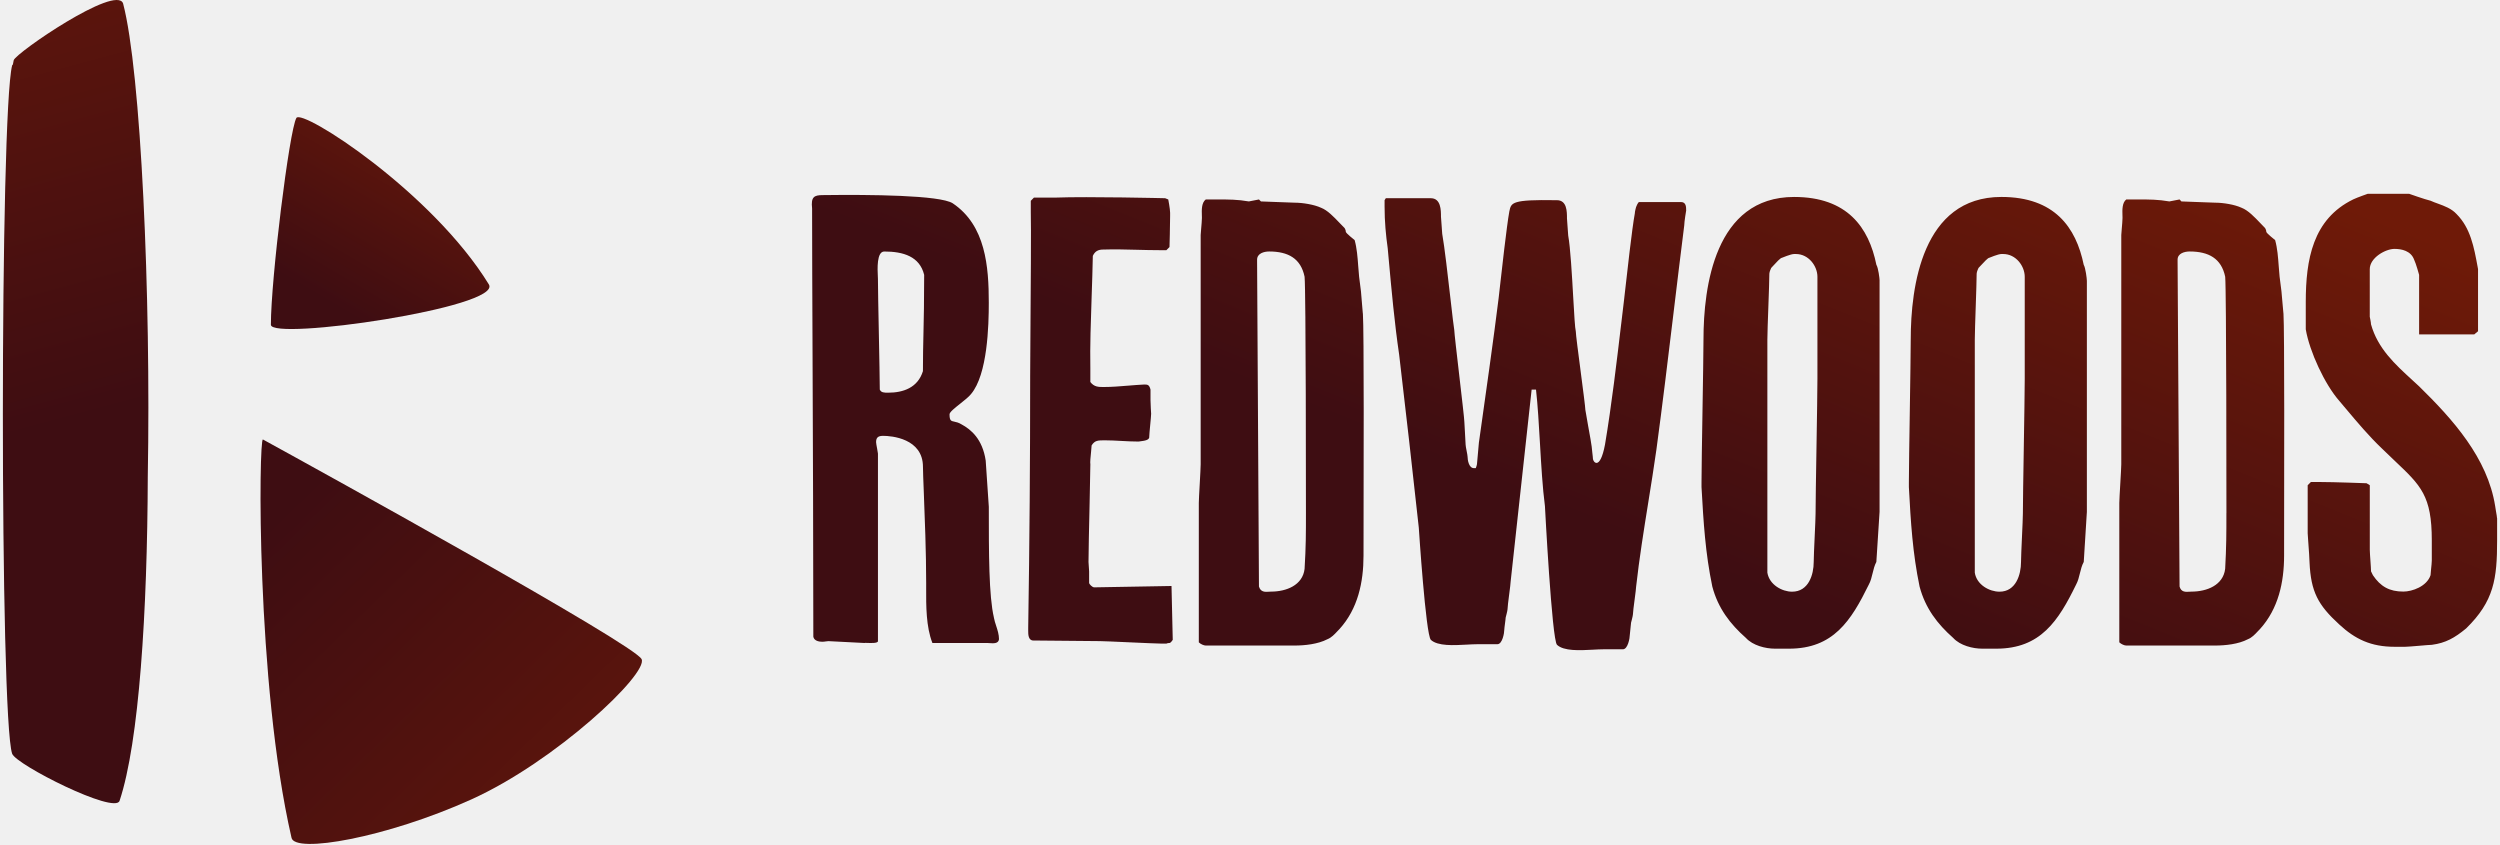
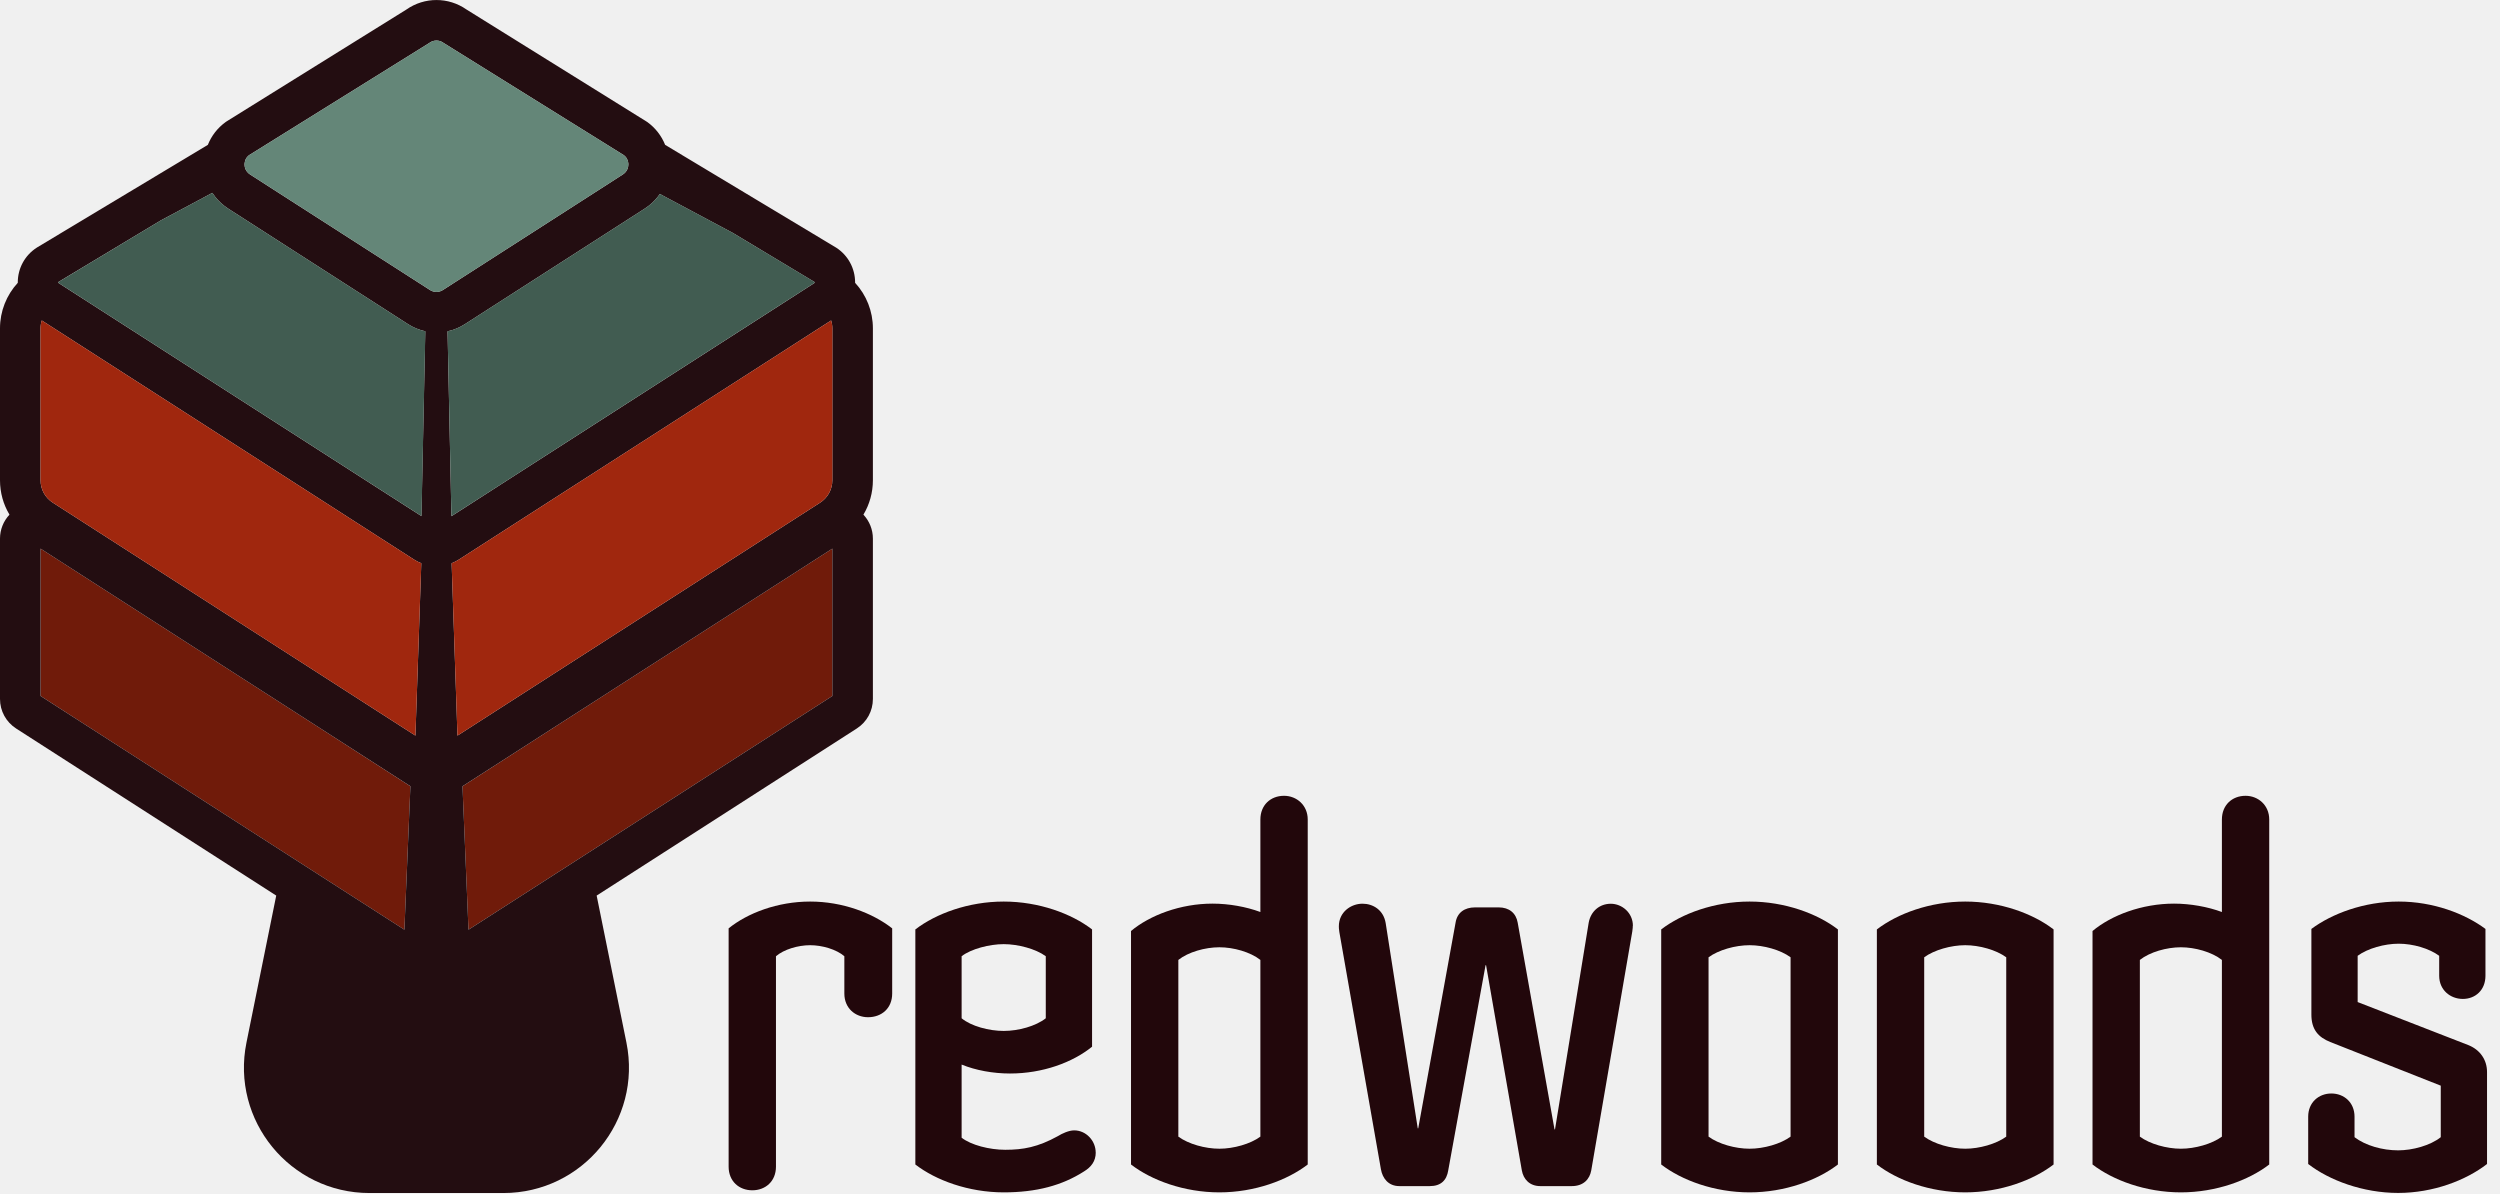
- <svg xmlns="http://www.w3.org/2000/svg" width="234" height="79" viewBox="0 0 234 79" fill="none">
-   <path fill-rule="evenodd" clip-rule="evenodd" d="M24.611 41.136C24.22 40.922 23.949 63.888 27.283 78.401C27.54 79.931 36.207 78.401 44.108 74.831C52.012 71.261 60.688 63.07 60.055 61.699C59.422 60.328 29.995 44.086 24.611 41.136Z" fill="url(#paint0_linear_455_25372)" />
-   <path fill-rule="evenodd" clip-rule="evenodd" d="M45.759 26.624C40.43 17.944 28.26 10.132 27.741 11.041C27.081 12.199 25.355 26.128 25.355 30.396C25.355 31.917 47.079 28.775 45.758 26.624H45.759Z" fill="url(#paint1_linear_455_25372)" />
-   <path fill-rule="evenodd" clip-rule="evenodd" d="M1.284 5.636C1.255 5.748 1.228 5.885 1.203 6.048C1.169 6.068 1.145 6.09 1.137 6.117C-0.017 10.616 -0.025 67.171 1.137 70.547C1.489 71.573 10.758 76.25 11.191 74.957C13.027 69.454 13.791 57.213 13.832 44.616C14.137 27.668 13.193 6.668 11.52 0.321C10.873 -1.495 1.474 4.955 1.284 5.636Z" fill="url(#paint2_linear_455_25372)" />
-   <path fill-rule="evenodd" clip-rule="evenodd" d="M233.73 50.574V48.503H233.722C233.722 48.406 233.669 48.107 233.622 47.839C233.583 47.622 233.548 47.426 233.548 47.374C232.836 42.861 229.578 39.244 226.429 36.161C226.222 35.968 226.014 35.778 225.806 35.588L225.805 35.587L225.804 35.586C224.165 34.087 222.556 32.616 221.926 30.355C221.926 30.181 221.81 29.645 221.81 29.645V25.193C221.81 24.122 223.287 23.296 224.123 23.296C224.775 23.296 225.661 23.47 225.962 24.306C226.136 24.655 226.429 25.726 226.429 25.726V31.297H231.594L231.944 31.004V25.188L231.901 24.952C231.567 23.135 231.236 21.338 229.932 20.033C229.463 19.523 228.807 19.284 228.189 19.059L228.189 19.059C227.949 18.972 227.715 18.887 227.5 18.788C226.964 18.662 225.487 18.137 225.487 18.137H221.625C221.625 18.137 220.623 18.488 220.264 18.662C216.471 20.508 215.82 24.301 215.82 28.268V30.827C216.17 32.898 217.6 35.981 218.961 37.527C219.169 37.773 219.375 38.018 219.581 38.263L219.583 38.264C220.667 39.554 221.738 40.828 222.939 41.972C223.389 42.414 223.802 42.805 224.181 43.164C226.599 45.453 227.616 46.416 227.616 50.569V52.465C227.616 52.633 227.58 52.985 227.547 53.294L227.547 53.295L227.547 53.295L227.547 53.296C227.522 53.539 227.5 53.756 227.5 53.837C227.149 54.895 225.777 55.372 224.952 55.372C223.649 55.372 222.812 54.897 222.103 53.837L221.929 53.478C221.929 53.298 221.899 52.879 221.87 52.462L221.87 52.462L221.87 52.461V52.461L221.87 52.46C221.841 52.048 221.813 51.64 221.813 51.465V45.417L221.512 45.232C221.512 45.232 218.428 45.116 217.125 45.116H216.3L215.999 45.417V49.92C215.999 49.985 216.024 50.321 216.054 50.74L216.054 50.741L216.055 50.743L216.055 50.745C216.106 51.438 216.173 52.355 216.173 52.652C216.3 55.375 216.951 56.62 218.964 58.458C220.444 59.83 221.931 60.539 224.129 60.539H225.131C225.321 60.539 225.92 60.488 226.487 60.44C226.997 60.396 227.482 60.355 227.621 60.355C228.924 60.181 229.76 59.703 230.831 58.82C233.437 56.272 233.73 54.19 233.73 50.574ZM213.793 50.37V50.366V50.361C213.803 45.27 213.832 30.723 213.733 29.345L213.73 29.347C213.73 29.295 213.693 28.907 213.652 28.479L213.651 28.478L213.651 28.475C213.601 27.952 213.545 27.372 213.545 27.277C213.545 27.213 213.502 26.902 213.458 26.591C213.415 26.28 213.371 25.968 213.371 25.905C213.337 25.581 213.312 25.247 213.288 24.909V24.909C213.227 24.081 213.165 23.234 212.952 22.473C212.952 22.473 212.126 21.822 212.126 21.695C212.126 21.518 212.01 21.344 212.01 21.344C211.877 21.211 211.739 21.066 211.596 20.915L211.595 20.914L211.595 20.914L211.595 20.914L211.594 20.914L211.594 20.913C211.04 20.33 210.423 19.68 209.813 19.448C209.161 19.144 208.09 18.97 207.323 18.97C207.075 18.97 206.347 18.939 205.648 18.909C205.001 18.881 204.378 18.854 204.181 18.854L204.007 18.669L203.055 18.854C201.986 18.67 201.219 18.669 200.09 18.669H199.019C198.623 18.976 198.646 19.665 198.662 20.152L198.662 20.152C198.665 20.24 198.668 20.321 198.668 20.392C198.668 20.603 198.628 21.06 198.595 21.436L198.595 21.436L198.595 21.437V21.437L198.595 21.438L198.595 21.439L198.595 21.439C198.572 21.702 198.552 21.924 198.552 21.996V43.457C198.552 43.695 198.506 44.488 198.459 45.277L198.459 45.278L198.459 45.278C198.413 46.061 198.367 46.841 198.367 47.073V60.123C198.552 60.297 198.845 60.423 199.019 60.423H207.323C208.278 60.423 209.523 60.297 210.406 59.83C210.773 59.688 211.065 59.375 211.317 59.104C211.393 59.023 211.466 58.945 211.535 58.878C213.255 56.981 213.791 54.494 213.791 52.004C213.791 51.778 213.792 51.2 213.793 50.37ZM208.278 25.902C208.394 27.148 208.394 46.781 208.394 48.026L208.391 48.023C208.391 49.92 208.391 51.165 208.275 53.246C208.09 54.781 206.555 55.375 205.125 55.375C205.068 55.375 205.004 55.379 204.936 55.384C204.591 55.41 204.152 55.442 204.007 54.897C204.007 53.981 203.961 46.858 203.915 39.724L203.915 39.711L203.915 39.702L203.915 39.698C203.869 32.55 203.822 25.4 203.822 24.481V24.306C203.822 23.713 204.474 23.539 204.951 23.539C206.732 23.539 207.919 24.191 208.278 25.902ZM195.331 26.263V47.909L195.039 52.597C194.86 52.921 194.77 53.289 194.68 53.657C194.59 54.028 194.5 54.398 194.319 54.725C192.665 58.11 191.003 60.716 186.851 60.716H185.548C184.654 60.716 183.467 60.423 182.815 59.706C181.338 58.402 180.209 56.925 179.673 54.902C179.022 51.761 178.848 48.912 178.671 45.596V45.118C178.671 44.105 178.715 41.224 178.759 38.363L178.759 38.358V38.358L178.759 38.356V38.355L178.759 38.354C178.802 35.538 178.845 32.745 178.845 31.776C178.845 26.857 179.916 18.434 187.326 18.434C192.303 18.434 194.319 21.283 195.036 24.784C195.21 25.076 195.329 26.087 195.329 26.261L195.331 26.263ZM189.515 35.453V25.905C189.515 24.902 188.689 23.776 187.502 23.776H187.328C187.028 23.776 186.199 24.127 186.199 24.127C186.073 24.127 185.693 24.539 185.424 24.831C185.324 24.94 185.239 25.032 185.189 25.079C185.189 25.079 185.015 25.438 185.015 25.614C185.015 26.12 184.971 27.408 184.928 28.697C184.884 29.985 184.841 31.274 184.841 31.779V53.602C185.015 54.731 186.202 55.382 187.154 55.382C188.689 55.382 189.167 53.786 189.167 52.602C189.167 52.233 189.213 51.228 189.257 50.248L189.257 50.247C189.3 49.315 189.341 48.406 189.341 48.089C189.341 47.184 189.383 44.583 189.426 41.942L189.426 41.939C189.47 39.215 189.515 36.448 189.515 35.456V35.453ZM175.927 47.909V26.264L175.93 26.261C175.93 26.087 175.814 25.077 175.629 24.784C174.92 21.283 172.904 18.435 167.927 18.435C160.507 18.435 159.446 26.857 159.446 31.777C159.446 32.747 159.401 35.545 159.355 38.364L159.355 38.368L159.355 38.369C159.308 41.227 159.262 44.105 159.262 45.119V45.596C159.446 48.912 159.62 51.761 160.272 54.902C160.807 56.925 161.936 58.403 163.414 59.706C164.065 60.423 165.252 60.716 166.146 60.716H167.449C171.601 60.716 173.255 58.11 174.917 54.725C175.098 54.397 175.188 54.023 175.277 53.65C175.365 53.285 175.453 52.919 175.627 52.597L175.927 47.909ZM170.111 25.905V35.454V35.456C170.111 36.448 170.066 39.212 170.022 41.935L170.022 41.939C169.979 44.581 169.937 47.184 169.937 48.089C169.937 48.406 169.896 49.316 169.853 50.248V50.248V50.248L169.853 50.249L169.853 50.249C169.808 51.229 169.763 52.233 169.763 52.602C169.763 53.786 169.285 55.382 167.74 55.382C166.798 55.382 165.611 54.731 165.426 53.602V31.779C165.426 31.274 165.472 29.985 165.519 28.697C165.565 27.408 165.611 26.12 165.611 25.615C165.611 25.438 165.785 25.079 165.785 25.079C165.825 25.04 165.889 24.968 165.967 24.882L165.967 24.882L165.967 24.882C166.232 24.591 166.653 24.127 166.795 24.127C166.795 24.127 167.624 23.776 167.924 23.776H168.098C169.285 23.776 170.111 24.902 170.111 25.905ZM157.829 19.68C157.829 19.68 157.645 20.751 157.645 21.099C157.303 23.806 156.977 26.513 156.651 29.22L156.651 29.221L156.651 29.222L156.651 29.223L156.651 29.223L156.651 29.224L156.651 29.224C156.134 33.516 155.617 37.807 155.038 42.093C154.809 43.72 154.545 45.364 154.28 47.015L154.28 47.016C153.859 49.639 153.435 52.281 153.142 54.9C153.142 55.043 153.073 55.563 153.002 56.107V56.107L153.002 56.107L153.002 56.107C152.923 56.703 152.841 57.327 152.841 57.516C152.841 57.632 152.667 58.284 152.667 58.284C152.667 58.371 152.638 58.607 152.609 58.844L152.609 58.844L152.609 58.845V58.845L152.609 58.845L152.609 58.845V58.845C152.58 59.084 152.551 59.324 152.551 59.413C152.551 59.706 152.377 60.774 151.899 60.774H150.061C149.783 60.774 149.456 60.792 149.105 60.811C147.881 60.877 146.377 60.959 145.735 60.355C145.257 59.888 144.606 47.374 144.606 47.374C144.381 45.655 144.26 43.557 144.14 41.488V41.488L144.14 41.487L144.14 41.487L144.14 41.487C144.037 39.705 143.936 37.944 143.77 36.464H143.361L141.396 54.435C141.396 54.574 141.33 55.088 141.26 55.627C141.184 56.224 141.103 56.853 141.103 57.042C141.103 57.158 140.929 57.809 140.929 57.809C140.929 57.896 140.897 58.132 140.866 58.37L140.866 58.37L140.866 58.37C140.834 58.609 140.802 58.849 140.802 58.938C140.802 59.239 140.628 60.299 140.151 60.299H138.254C137.975 60.299 137.644 60.317 137.29 60.337C136.068 60.404 134.568 60.486 133.928 59.89C133.451 59.413 132.799 49.389 132.799 49.389C132.206 43.992 131.612 38.664 130.961 33.198C130.526 30.231 130.246 27.158 129.971 24.128V24.128L129.971 24.128L129.971 24.128L129.97 24.121L129.969 24.111L129.968 24.098C129.942 23.812 129.916 23.526 129.89 23.241C129.716 21.996 129.597 20.751 129.597 19.331V18.738L129.713 18.553H133.923C134.875 18.553 134.875 19.682 134.875 20.276C134.875 20.362 134.903 20.707 134.932 21.058C134.961 21.419 134.991 21.786 134.991 21.88C135.205 23.072 135.531 25.919 135.781 28.108L135.781 28.108C135.941 29.508 136.071 30.639 136.12 30.893C136.12 31.125 136.354 33.133 136.588 35.153L136.588 35.153C136.826 37.196 137.064 39.249 137.064 39.49C137.064 39.542 137.088 39.942 137.114 40.383C137.145 40.922 137.181 41.522 137.181 41.618C137.181 41.712 137.228 41.954 137.274 42.194C137.32 42.428 137.365 42.66 137.365 42.747C137.365 43.048 137.481 43.818 137.959 43.818H138.133C138.133 43.818 138.249 43.525 138.249 43.399C138.249 43.312 138.292 42.867 138.336 42.422C138.379 41.976 138.423 41.531 138.423 41.444L138.473 41.089C138.964 37.618 139.867 31.243 140.269 27.928C140.279 27.847 140.306 27.605 140.346 27.252L140.346 27.251L140.346 27.25L140.346 27.248C140.539 25.518 141.029 21.129 141.272 19.798L141.28 19.762C141.447 18.964 141.508 18.67 145.598 18.738H145.724C146.669 18.738 146.669 19.798 146.669 20.45C146.669 20.544 146.699 20.91 146.728 21.271L146.728 21.271C146.757 21.622 146.785 21.968 146.785 22.054C146.989 23.169 147.135 25.734 147.254 27.841V27.841C147.344 29.427 147.42 30.754 147.494 31.009C147.494 31.284 147.731 33.095 147.961 34.854V34.854L147.961 34.855C148.178 36.515 148.389 38.129 148.389 38.361C148.389 38.412 148.505 39.055 148.634 39.772L148.634 39.774C148.798 40.678 148.982 41.7 148.982 41.803C148.982 41.889 149.01 42.119 149.039 42.353L149.039 42.353C149.068 42.594 149.098 42.838 149.098 42.932C149.098 43.225 149.75 44.119 150.227 41.618C150.844 37.953 151.348 33.672 151.74 30.346L151.741 30.346C151.836 29.534 151.925 28.778 152.008 28.102C152.017 28.024 152.043 27.797 152.08 27.464C152.27 25.764 152.766 21.316 153.018 19.983C153.018 19.798 153.134 19.39 153.134 19.39C153.134 19.39 153.308 18.912 153.427 18.912H157.347C157.824 18.912 157.824 19.39 157.824 19.68H157.829ZM127.628 50.267C127.641 45.093 127.675 30.714 127.567 29.345L127.561 29.348C127.561 29.295 127.526 28.907 127.487 28.479L127.487 28.479C127.44 27.955 127.387 27.373 127.387 27.277C127.387 27.214 127.344 26.902 127.3 26.591C127.257 26.28 127.213 25.968 127.213 25.905C127.179 25.581 127.154 25.247 127.13 24.909L127.13 24.909L127.13 24.909C127.069 24.081 127.007 23.234 126.794 22.473C126.794 22.473 125.968 21.822 125.968 21.695C125.968 21.519 125.852 21.344 125.852 21.344C125.704 21.199 125.55 21.038 125.393 20.873C124.846 20.3 124.251 19.675 123.655 19.448C123.003 19.145 121.932 18.97 121.165 18.97C120.917 18.97 120.189 18.939 119.49 18.909C118.843 18.881 118.22 18.854 118.023 18.854L117.838 18.67L116.894 18.854C115.826 18.67 115.058 18.67 113.929 18.67H112.858C112.455 18.977 112.478 19.667 112.494 20.155L112.494 20.155C112.497 20.242 112.499 20.322 112.499 20.392C112.499 20.604 112.459 21.062 112.426 21.439L112.426 21.439L112.426 21.439V21.439L112.426 21.439C112.403 21.702 112.383 21.924 112.383 21.996V43.457C112.383 43.696 112.34 44.489 112.296 45.278C112.252 46.061 112.209 46.841 112.209 47.074V60.123C112.383 60.297 112.687 60.423 112.861 60.423H121.165C122.109 60.423 123.354 60.297 124.248 59.83C124.615 59.688 124.907 59.375 125.159 59.105C125.235 59.023 125.308 58.946 125.377 58.878C127.1 56.981 127.625 54.494 127.625 52.004C127.625 51.769 127.626 51.155 127.628 50.271V50.269V50.267ZM122.109 25.903C122.236 27.147 122.236 46.757 122.236 48.023C122.236 49.92 122.236 51.165 122.109 53.246C121.932 54.781 120.397 55.375 118.967 55.375C118.91 55.375 118.846 55.38 118.778 55.384H118.778C118.433 55.41 117.993 55.442 117.838 54.897C117.838 53.98 117.795 46.841 117.751 39.699L117.751 39.698C117.708 32.55 117.664 25.4 117.664 24.481V24.307C117.664 23.713 118.316 23.539 118.793 23.539C120.574 23.539 121.758 24.191 122.109 25.903ZM109.653 54.844L109.653 54.849L102.42 54.976C102.235 54.976 101.942 54.672 101.942 54.556V53.485C101.942 53.369 101.884 52.602 101.884 52.602C101.884 51.68 101.938 49.298 101.986 47.177L101.986 47.177C102.024 45.474 102.058 43.939 102.058 43.462C102.022 43.277 102.078 42.738 102.124 42.291V42.291C102.151 42.029 102.175 41.8 102.175 41.692C102.475 41.214 102.768 41.214 103.419 41.214H103.42C103.917 41.214 104.429 41.242 104.949 41.271C105.483 41.3 106.026 41.33 106.569 41.33C106.623 41.32 106.692 41.311 106.77 41.301C107.116 41.258 107.619 41.195 107.571 40.853C107.571 40.708 107.615 40.251 107.658 39.793L107.658 39.793C107.702 39.332 107.746 38.871 107.746 38.724C107.746 38.724 107.688 37.83 107.688 37.479V36.469C107.571 35.991 107.395 35.991 107.094 35.991C106.6 36.014 106.097 36.056 105.593 36.097L105.592 36.097C104.824 36.16 104.052 36.224 103.301 36.224C102.823 36.224 102.415 36.224 102.056 35.757V34.454C102.017 32.416 102.098 30.072 102.177 27.781V27.781C102.222 26.465 102.267 25.166 102.288 23.952C102.473 23.544 102.763 23.359 103.24 23.359C104.301 23.324 105.34 23.352 106.396 23.379C107.112 23.398 107.836 23.417 108.579 23.417H109.173L109.465 23.124C109.465 23.124 109.523 21.101 109.523 20.217V19.924C109.523 19.563 109.349 18.669 109.349 18.669L109.057 18.553C109.057 18.553 101.824 18.379 98.798 18.495H96.775L96.482 18.796V19.856C96.524 20.922 96.476 27.562 96.445 31.784V31.784L96.445 31.784C96.433 33.452 96.424 34.742 96.424 35.163C96.424 42.989 96.366 50.877 96.24 58.764V59.056C96.24 59.357 96.24 59.951 96.717 59.951C97.193 59.951 98.513 59.965 99.834 59.98C101.154 59.994 102.474 60.009 102.95 60.009C103.233 60.009 104.445 60.063 105.69 60.12L105.691 60.12C107.008 60.179 108.363 60.241 108.698 60.241H109.175C109.294 60.183 109.468 60.183 109.468 60.183C109.584 60.183 109.769 59.89 109.769 59.89L109.653 54.849L109.655 54.849L109.653 54.844ZM93.24 58.575C93.156 58.317 93.073 58.063 93.028 57.809H93.031C92.553 55.796 92.553 51.76 92.553 47.434C92.553 47.376 92.48 46.324 92.407 45.271C92.334 44.218 92.261 43.166 92.261 43.108C91.96 41.095 90.889 40.201 90.005 39.724C89.722 39.548 89.494 39.502 89.319 39.466C89.019 39.405 88.876 39.376 88.876 38.779C88.876 38.577 89.361 38.193 89.869 37.79C90.269 37.473 90.683 37.144 90.889 36.883C92.435 35.047 92.551 30.476 92.551 28.336C92.551 24.962 92.261 21.101 89.177 19.03C87.99 18.262 81.409 18.204 77.022 18.262C76.186 18.262 75.896 18.437 76.012 19.508C76.012 22.516 76.032 27.483 76.055 33.287C76.088 41.441 76.128 51.247 76.128 59.592C76.186 59.953 76.603 60.069 76.954 60.069C77.085 60.069 77.197 60.052 77.3 60.036C77.387 60.023 77.467 60.011 77.547 60.011C77.698 60.011 78.481 60.055 79.257 60.099C80.024 60.142 80.786 60.185 80.931 60.185C80.914 60.167 81.022 60.172 81.181 60.178C81.545 60.191 82.176 60.215 82.176 60.011V42.459C82.176 42.405 82.141 42.217 82.102 42.01C82.055 41.76 82.002 41.483 82.002 41.388C82.002 40.969 82.176 40.795 82.654 40.795C83.424 40.795 86.389 41.027 86.389 43.702C86.389 44.08 86.423 44.942 86.468 46.086C86.557 48.344 86.69 51.7 86.69 54.611C86.69 54.758 86.689 54.908 86.689 55.062C86.683 56.701 86.677 58.663 87.272 60.182H92.377C92.444 60.182 92.522 60.188 92.607 60.195C92.979 60.223 93.458 60.259 93.506 59.832C93.506 59.392 93.371 58.979 93.24 58.575ZM86.436 31.178C86.41 32.33 86.386 33.379 86.386 34.741L86.384 34.743C85.906 36.289 84.545 36.756 83.126 36.756C82.767 36.756 82.474 36.756 82.348 36.463C82.348 35.682 82.303 33.416 82.259 31.175C82.216 28.985 82.174 26.819 82.174 26.089C82.174 26.042 82.17 25.965 82.165 25.866C82.131 25.199 82.048 23.541 82.767 23.541C84.548 23.541 86.083 24.005 86.502 25.727C86.502 28.207 86.467 29.77 86.436 31.178Z" fill="url(#paint3_linear_455_25372)" />
+ <svg xmlns="http://www.w3.org/2000/svg" width="222" height="106" viewBox="0 0 222 106" fill="none">
+   <g clip-path="url(#clip0_618_428)">
+     <path d="M36.444 69.821L35.911 82.558L25.296 75.741L3.6 61.804V48.717L27.642 64.161L36.444 69.821Z" fill="#701B0A" />
+     <path d="M73.913 48.717V61.804L52.217 75.741L41.601 82.558L41.069 69.821L49.871 64.161L73.913 48.717Z" fill="#701B0A" />
+     <path d="M77.513 29.154C77.513 27.646 76.94 26.205 75.934 25.114V25.088C75.934 23.837 75.313 22.683 74.263 21.998L59.064 12.864C58.744 12.064 58.2 11.356 57.478 10.835L41.426 0.845C39.821 -0.279 37.695 -0.279 36.091 0.845L20.14 10.768L20.035 10.839C19.317 11.36 18.773 12.064 18.457 12.864L3.306 21.964L3.254 21.998C2.201 22.679 1.575 23.837 1.579 25.088V25.114C0.573 26.205 0 27.646 0 29.154V42.648C0 43.746 0.298 44.796 0.841 45.701C0.309 46.27 0 47.026 0 47.827V62.069C0 63.133 0.536 64.113 1.43 64.69L24.529 79.528L21.886 92.582C20.486 99.489 25.766 105.941 32.81 105.941H44.703C51.747 105.941 57.027 99.489 55.627 92.582L52.983 79.528L76.083 64.69C76.981 64.113 77.513 63.133 77.513 62.069V47.827C77.513 47.026 77.204 46.27 76.672 45.701C77.215 44.792 77.513 43.742 77.513 42.648V29.154ZM35.912 82.558L25.297 75.741L3.6 61.804V48.717L27.642 64.161L36.444 69.817L35.912 82.558ZM36.891 65.323L28.499 59.931L4.688 44.636C4.006 44.197 3.6 43.456 3.6 42.648V29.154C3.6 28.916 3.638 28.677 3.708 28.454L31.284 46.166L36.772 49.692C36.977 49.822 37.189 49.934 37.412 50.016L36.891 65.323ZM37.427 45.831L32.051 42.38L6.724 26.112L5.213 25.14C5.213 25.14 5.179 25.118 5.179 25.081C5.179 25.051 5.19 25.036 5.202 25.029L7.339 23.744L14.283 19.57L18.855 17.128C18.933 17.247 19.015 17.362 19.105 17.474C19.421 17.876 19.805 18.226 20.244 18.513L20.579 18.729L34.966 27.97L36.239 28.789C36.716 29.095 37.234 29.303 37.766 29.418L37.424 45.831H37.427ZM39.322 25.758C38.98 25.978 38.533 25.978 38.191 25.758L38.146 25.729L24.221 16.789L22.485 15.672L22.195 15.486C21.998 15.355 21.882 15.195 21.811 15.046C21.733 14.875 21.718 14.719 21.715 14.633C21.715 14.491 21.733 14.171 21.986 13.899C22.02 13.858 22.061 13.821 22.109 13.784L38.038 3.869L38.142 3.802C38.511 3.534 39.006 3.534 39.371 3.802L55.404 13.784C55.448 13.821 55.489 13.858 55.527 13.896C55.78 14.168 55.806 14.488 55.798 14.633C55.795 14.719 55.78 14.875 55.702 15.043C55.635 15.191 55.515 15.355 55.318 15.486L55.028 15.672L53.293 16.789L39.367 25.729L39.322 25.758ZM39.743 29.422C40.276 29.307 40.793 29.098 41.27 28.793L42.543 27.974L56.93 18.732L57.265 18.516C57.709 18.23 58.092 17.88 58.408 17.478C58.475 17.396 58.535 17.31 58.591 17.224L65.114 20.706L65.137 20.721L70.178 23.752L72.311 25.032C72.311 25.032 72.334 25.055 72.334 25.084C72.334 25.125 72.315 25.133 72.3 25.144L70.789 26.116L45.462 42.383L40.086 45.839L39.743 29.422ZM73.913 61.804L52.217 75.741L41.601 82.558L41.069 69.817L49.871 64.161L73.913 48.717V61.804ZM73.913 42.648C73.913 43.456 73.507 44.197 72.829 44.636L49.014 59.931L40.622 65.323L40.104 50.016C40.324 49.931 40.536 49.822 40.741 49.692L46.229 46.166L73.805 28.454C73.875 28.677 73.913 28.916 73.913 29.154V42.648Z" fill="#230D11" />
+     <path d="M36.772 49.692L31.283 46.166L3.708 28.454C3.637 28.677 3.6 28.916 3.6 29.154V42.648C3.6 43.455 4.006 44.196 4.687 44.636L28.498 59.931L36.891 65.323L37.412 50.016C37.189 49.934 36.976 49.822 36.772 49.692Z" fill="#A0270E" />
+     <path d="M73.805 28.454L46.229 46.166L40.741 49.692C40.536 49.822 40.324 49.93 40.105 50.016L40.622 65.323L49.014 59.931L72.829 44.636C73.507 44.196 73.913 43.455 73.913 42.648V29.154C73.913 28.916 73.875 28.677 73.805 28.454Z" fill="#A0270E" />
+     <path d="M36.243 28.789L34.97 27.97L20.582 18.729L20.247 18.512C19.808 18.226 19.424 17.876 19.108 17.474C19.019 17.362 18.937 17.247 18.858 17.127L14.286 19.566L7.342 23.744L5.205 25.028C5.205 25.028 5.183 25.051 5.183 25.081C5.183 25.118 5.198 25.133 5.216 25.14L6.728 26.112L32.054 42.379L37.431 45.831L37.773 29.418C37.241 29.303 36.723 29.094 36.247 28.789H36.243Z" fill="#415C51" />
+     <path d="M72.312 25.029L70.178 23.748L65.137 20.717L65.115 20.702L58.591 17.221C58.535 17.306 58.476 17.392 58.409 17.474C58.092 17.876 57.709 18.226 57.266 18.513L56.931 18.729L42.544 27.97L41.27 28.789C40.794 29.095 40.276 29.303 39.744 29.419L40.086 45.835L45.463 42.38L70.789 26.112L72.301 25.14C72.301 25.14 72.334 25.122 72.334 25.081C72.334 25.051 72.323 25.036 72.312 25.029Z" fill="#415C51" />
+     <path d="M55.799 14.633C55.795 14.718 55.78 14.875 55.702 15.042C55.635 15.191 55.516 15.355 55.318 15.485L55.028 15.671L53.293 16.788L39.367 25.728L39.323 25.758C38.98 25.978 38.533 25.978 38.191 25.758L38.146 25.728L24.221 16.788L22.486 15.671L22.195 15.485C21.998 15.355 21.882 15.195 21.812 15.046C21.733 14.875 21.719 14.718 21.715 14.633C21.715 14.491 21.733 14.171 21.987 13.899C22.02 13.858 22.061 13.821 22.11 13.784L38.038 3.868L38.142 3.801C38.511 3.533 39.006 3.533 39.371 3.801L55.404 13.784C55.449 13.821 55.489 13.858 55.527 13.896C55.78 14.167 55.806 14.488 55.799 14.633Z" fill="#648678" />
+   </g>
+   <g clip-path="url(#clip1_618_428)">
+     <path d="M79.226 88.227C79.226 89.534 78.292 90.329 77.08 90.329C75.956 90.329 74.978 89.534 74.978 88.227V84.913C74.277 84.307 73.015 83.934 71.942 83.934C70.868 83.934 69.606 84.307 68.906 84.913V103.597C68.906 104.903 67.971 105.698 66.804 105.698C65.636 105.698 64.702 104.903 64.702 103.597V82.438C66.381 81.082 69.044 80.058 71.942 80.058C74.839 80.058 77.502 81.087 79.226 82.438V88.233V88.227Z" fill="#22070B" />
+     <path d="M97.303 102.334C97.303 103.129 96.88 103.641 96.274 104.014C94.311 105.276 92.026 105.882 89.129 105.882C85.998 105.882 83.101 104.809 81.283 103.407V82.533C83.107 81.132 85.998 80.058 89.129 80.058C92.259 80.058 95.156 81.132 96.975 82.533V92.948C95.245 94.349 92.587 95.328 89.69 95.328C88.195 95.328 86.654 95.05 85.392 94.533V101.028C86.232 101.684 87.867 102.101 89.268 102.101C90.858 102.101 92.165 101.867 93.939 100.888C94.311 100.655 94.917 100.377 95.384 100.377C96.458 100.377 97.297 101.311 97.297 102.34L97.303 102.334ZM92.865 90.423V84.913C91.976 84.257 90.391 83.84 89.129 83.84C87.867 83.84 86.232 84.262 85.392 84.913V90.423C86.232 91.124 87.822 91.547 89.129 91.547C90.436 91.547 91.976 91.124 92.865 90.423Z" fill="#22070B" />
+     <path d="M116.126 103.407C114.302 104.809 111.41 105.882 108.28 105.882C105.149 105.882 102.252 104.809 100.434 103.407V82.672C102.113 81.271 104.826 80.242 107.674 80.242C109.125 80.242 110.665 80.52 111.922 80.987V72.769C111.922 71.506 112.811 70.667 114.024 70.667C115.147 70.667 116.126 71.506 116.126 72.769V103.407ZM111.922 100.933V85.241C111.032 84.54 109.542 84.118 108.28 84.118C107.017 84.118 105.522 84.54 104.637 85.241V100.933C105.527 101.589 107.017 102.006 108.28 102.006C109.542 102.006 111.038 101.584 111.922 100.933Z" fill="#22070B" />
+     <path d="M144.991 82.205C144.991 82.299 144.991 82.438 144.947 82.716L141.304 103.925C141.165 104.72 140.604 105.326 139.575 105.326H136.773C135.838 105.326 135.277 104.72 135.138 103.925L131.963 85.708H131.918L128.604 103.925C128.465 104.814 127.948 105.326 126.969 105.326H124.261C123.283 105.326 122.765 104.625 122.626 103.83L118.934 82.766C118.89 82.489 118.89 82.344 118.89 82.255C118.89 80.993 119.963 80.248 120.992 80.248C121.926 80.248 122.86 80.809 123.049 81.977L125.896 100.193H125.94L129.255 81.932C129.394 81.043 130.05 80.576 130.984 80.576H133.086C134.02 80.576 134.626 81.087 134.771 81.932L138.04 100.288H138.085L141.076 81.932C141.266 80.904 142.055 80.253 143.039 80.253C144.024 80.253 145.002 81.048 145.002 82.216L144.991 82.205Z" fill="#22070B" />
+     <path d="M163.207 103.407C161.383 104.809 158.492 105.882 155.361 105.882C152.231 105.882 149.333 104.809 147.515 103.407V82.533C149.339 81.132 152.231 80.058 155.361 80.058C158.492 80.058 161.389 81.132 163.207 82.533V103.413V103.407ZM159.003 100.933V85.007C158.114 84.351 156.623 83.934 155.361 83.934C154.099 83.934 152.603 84.357 151.719 85.007V100.933C152.609 101.589 154.099 102.006 155.361 102.006C156.623 102.006 158.119 101.584 159.003 100.933Z" fill="#22070B" />
+     <path d="M182.358 103.407C180.534 104.809 177.642 105.882 174.512 105.882C171.381 105.882 168.484 104.809 166.666 103.407V82.533C168.489 81.132 171.381 80.058 174.512 80.058C177.642 80.058 180.539 81.132 182.358 82.533V103.413V103.407ZM178.154 100.933V85.007C177.264 84.351 175.768 83.934 174.512 83.934C173.255 83.934 171.753 84.357 170.869 85.007V100.933C171.759 101.589 173.255 102.006 174.512 102.006C175.768 102.006 177.27 101.584 178.154 100.933Z" fill="#22070B" />
+     <path d="M201.508 103.407C199.685 104.809 196.793 105.882 193.662 105.882C190.532 105.882 187.635 104.809 185.816 103.407V82.672C187.496 81.271 190.204 80.242 193.056 80.242C194.502 80.242 196.048 80.52 197.305 80.987V72.769C197.305 71.506 198.194 70.667 199.407 70.667C200.53 70.667 201.508 71.506 201.508 72.769V103.407ZM197.305 100.933V85.241C196.415 84.54 194.919 84.118 193.662 84.118C192.406 84.118 190.904 84.54 190.02 85.241V100.933C190.91 101.589 192.406 102.006 193.662 102.006C194.919 102.006 196.42 101.584 197.305 100.933Z" fill="#22070B" />
+     <path d="M220.848 103.363C218.98 104.809 216.083 105.932 212.952 105.932C209.822 105.932 206.836 104.809 204.967 103.363V99.159C204.967 97.897 205.901 97.102 207.025 97.102C208.148 97.102 209.082 97.897 209.082 99.159V100.983C210.061 101.728 211.557 102.151 212.958 102.151C214.22 102.151 215.805 101.728 216.739 100.983V96.407L206.93 92.531C205.857 92.108 205.251 91.408 205.251 90.101V82.489C207.075 81.132 209.922 80.058 213.002 80.058C216.083 80.058 218.885 81.132 220.709 82.489V86.648C220.709 87.91 219.82 88.705 218.702 88.705C217.584 88.705 216.6 87.91 216.6 86.648V84.874C215.71 84.218 214.265 83.801 213.002 83.801C211.74 83.801 210.244 84.223 209.36 84.874V88.983L219.214 92.814C220.242 93.237 220.848 94.121 220.848 95.194V103.369V103.363Z" fill="#22070B" />
+   </g>
  <defs>
-     <linearGradient id="paint0_linear_455_25372" x1="27.698" y1="46.556" x2="71.731" y2="91.761" gradientUnits="userSpaceOnUse">
-       <stop stop-color="#3E0D12" />
-       <stop offset="1" stop-color="#6F1A08" />
-     </linearGradient>
-     <linearGradient id="paint1_linear_455_25372" x1="28.915" y1="27.267" x2="41.398" y2="6.039" gradientUnits="userSpaceOnUse">
-       <stop stop-color="#3E0D12" />
-       <stop offset="1" stop-color="#6F1A08" />
-     </linearGradient>
-     <linearGradient id="paint2_linear_455_25372" x1="13.907" y1="37.588" x2="-2.859" y2="-24.654" gradientUnits="userSpaceOnUse">
-       <stop stop-color="#3E0D12" />
-       <stop offset="1" stop-color="#6F1A08" />
-     </linearGradient>
-     <linearGradient id="paint3_linear_455_25372" x1="157.929" y1="52.492" x2="178.108" y2="2.377" gradientUnits="userSpaceOnUse">
-       <stop stop-color="#3E0D12" />
-       <stop offset="1" stop-color="#6F1A08" />
-     </linearGradient>
+     <clipPath id="clip0_618_428">
+       <rect width="77.513" height="105.941" fill="white" />
+     </clipPath>
+     <clipPath id="clip1_618_428">
+       <rect width="156.147" height="35.265" fill="white" transform="translate(64.7017 70.6666)" />
+     </clipPath>
  </defs>
</svg>
